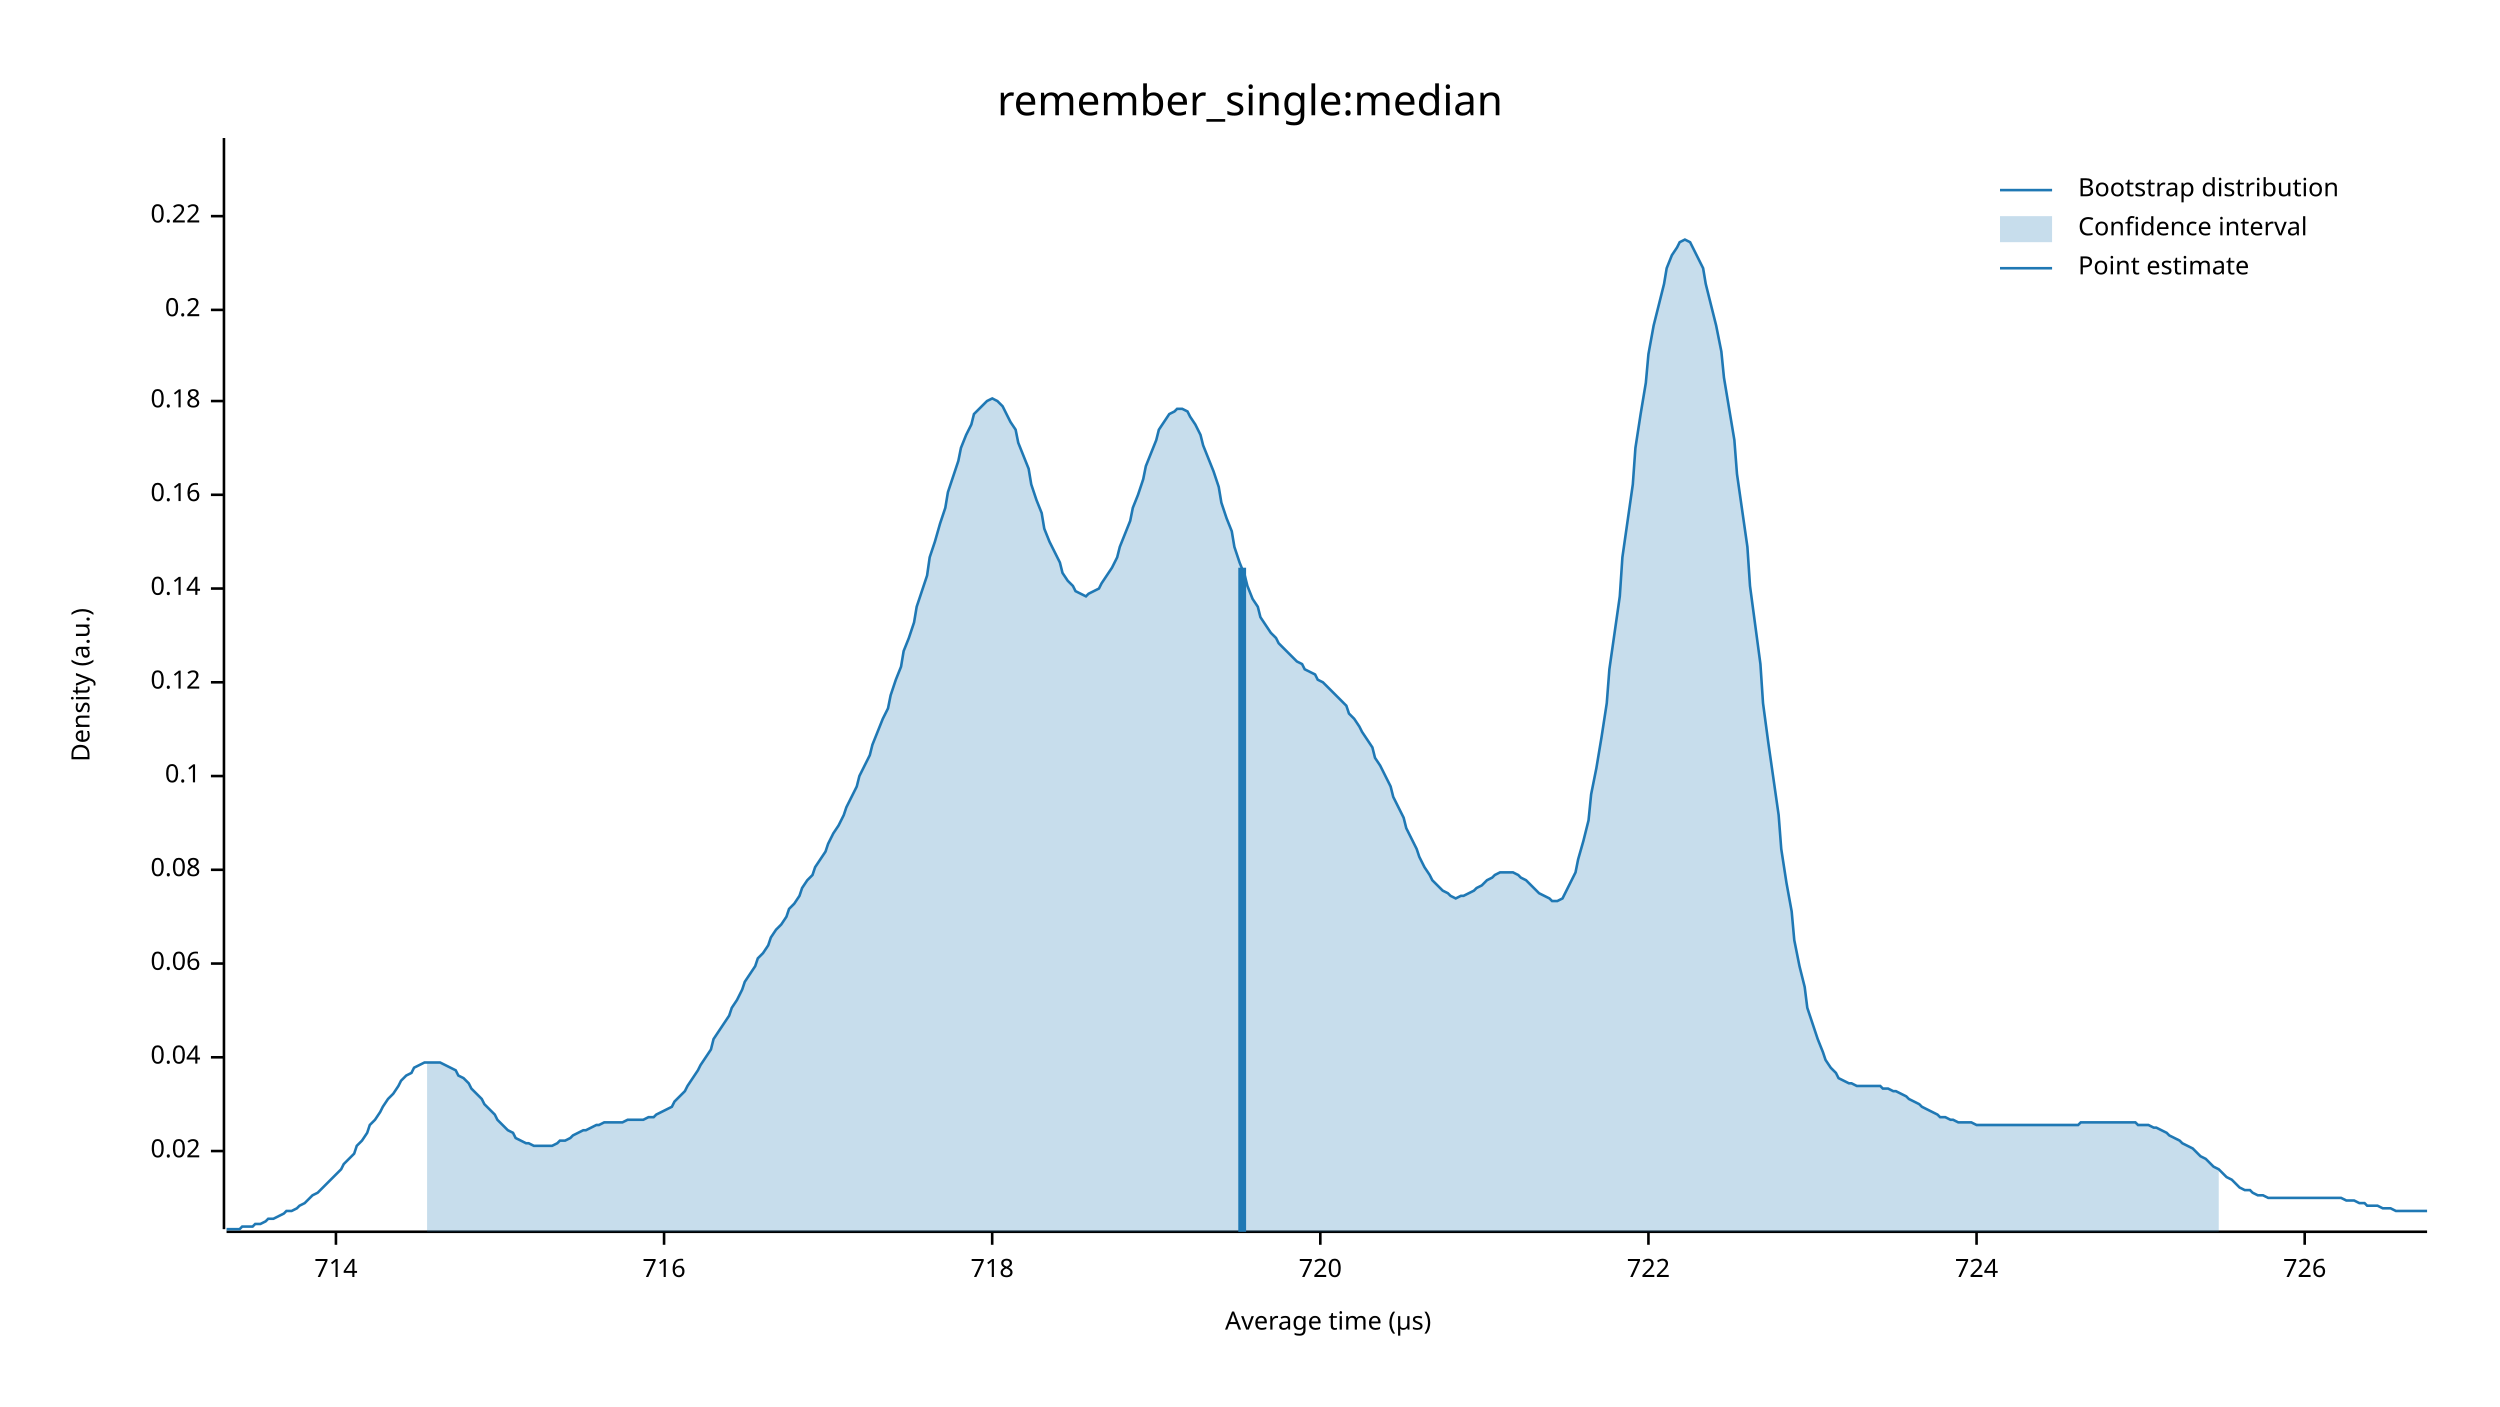
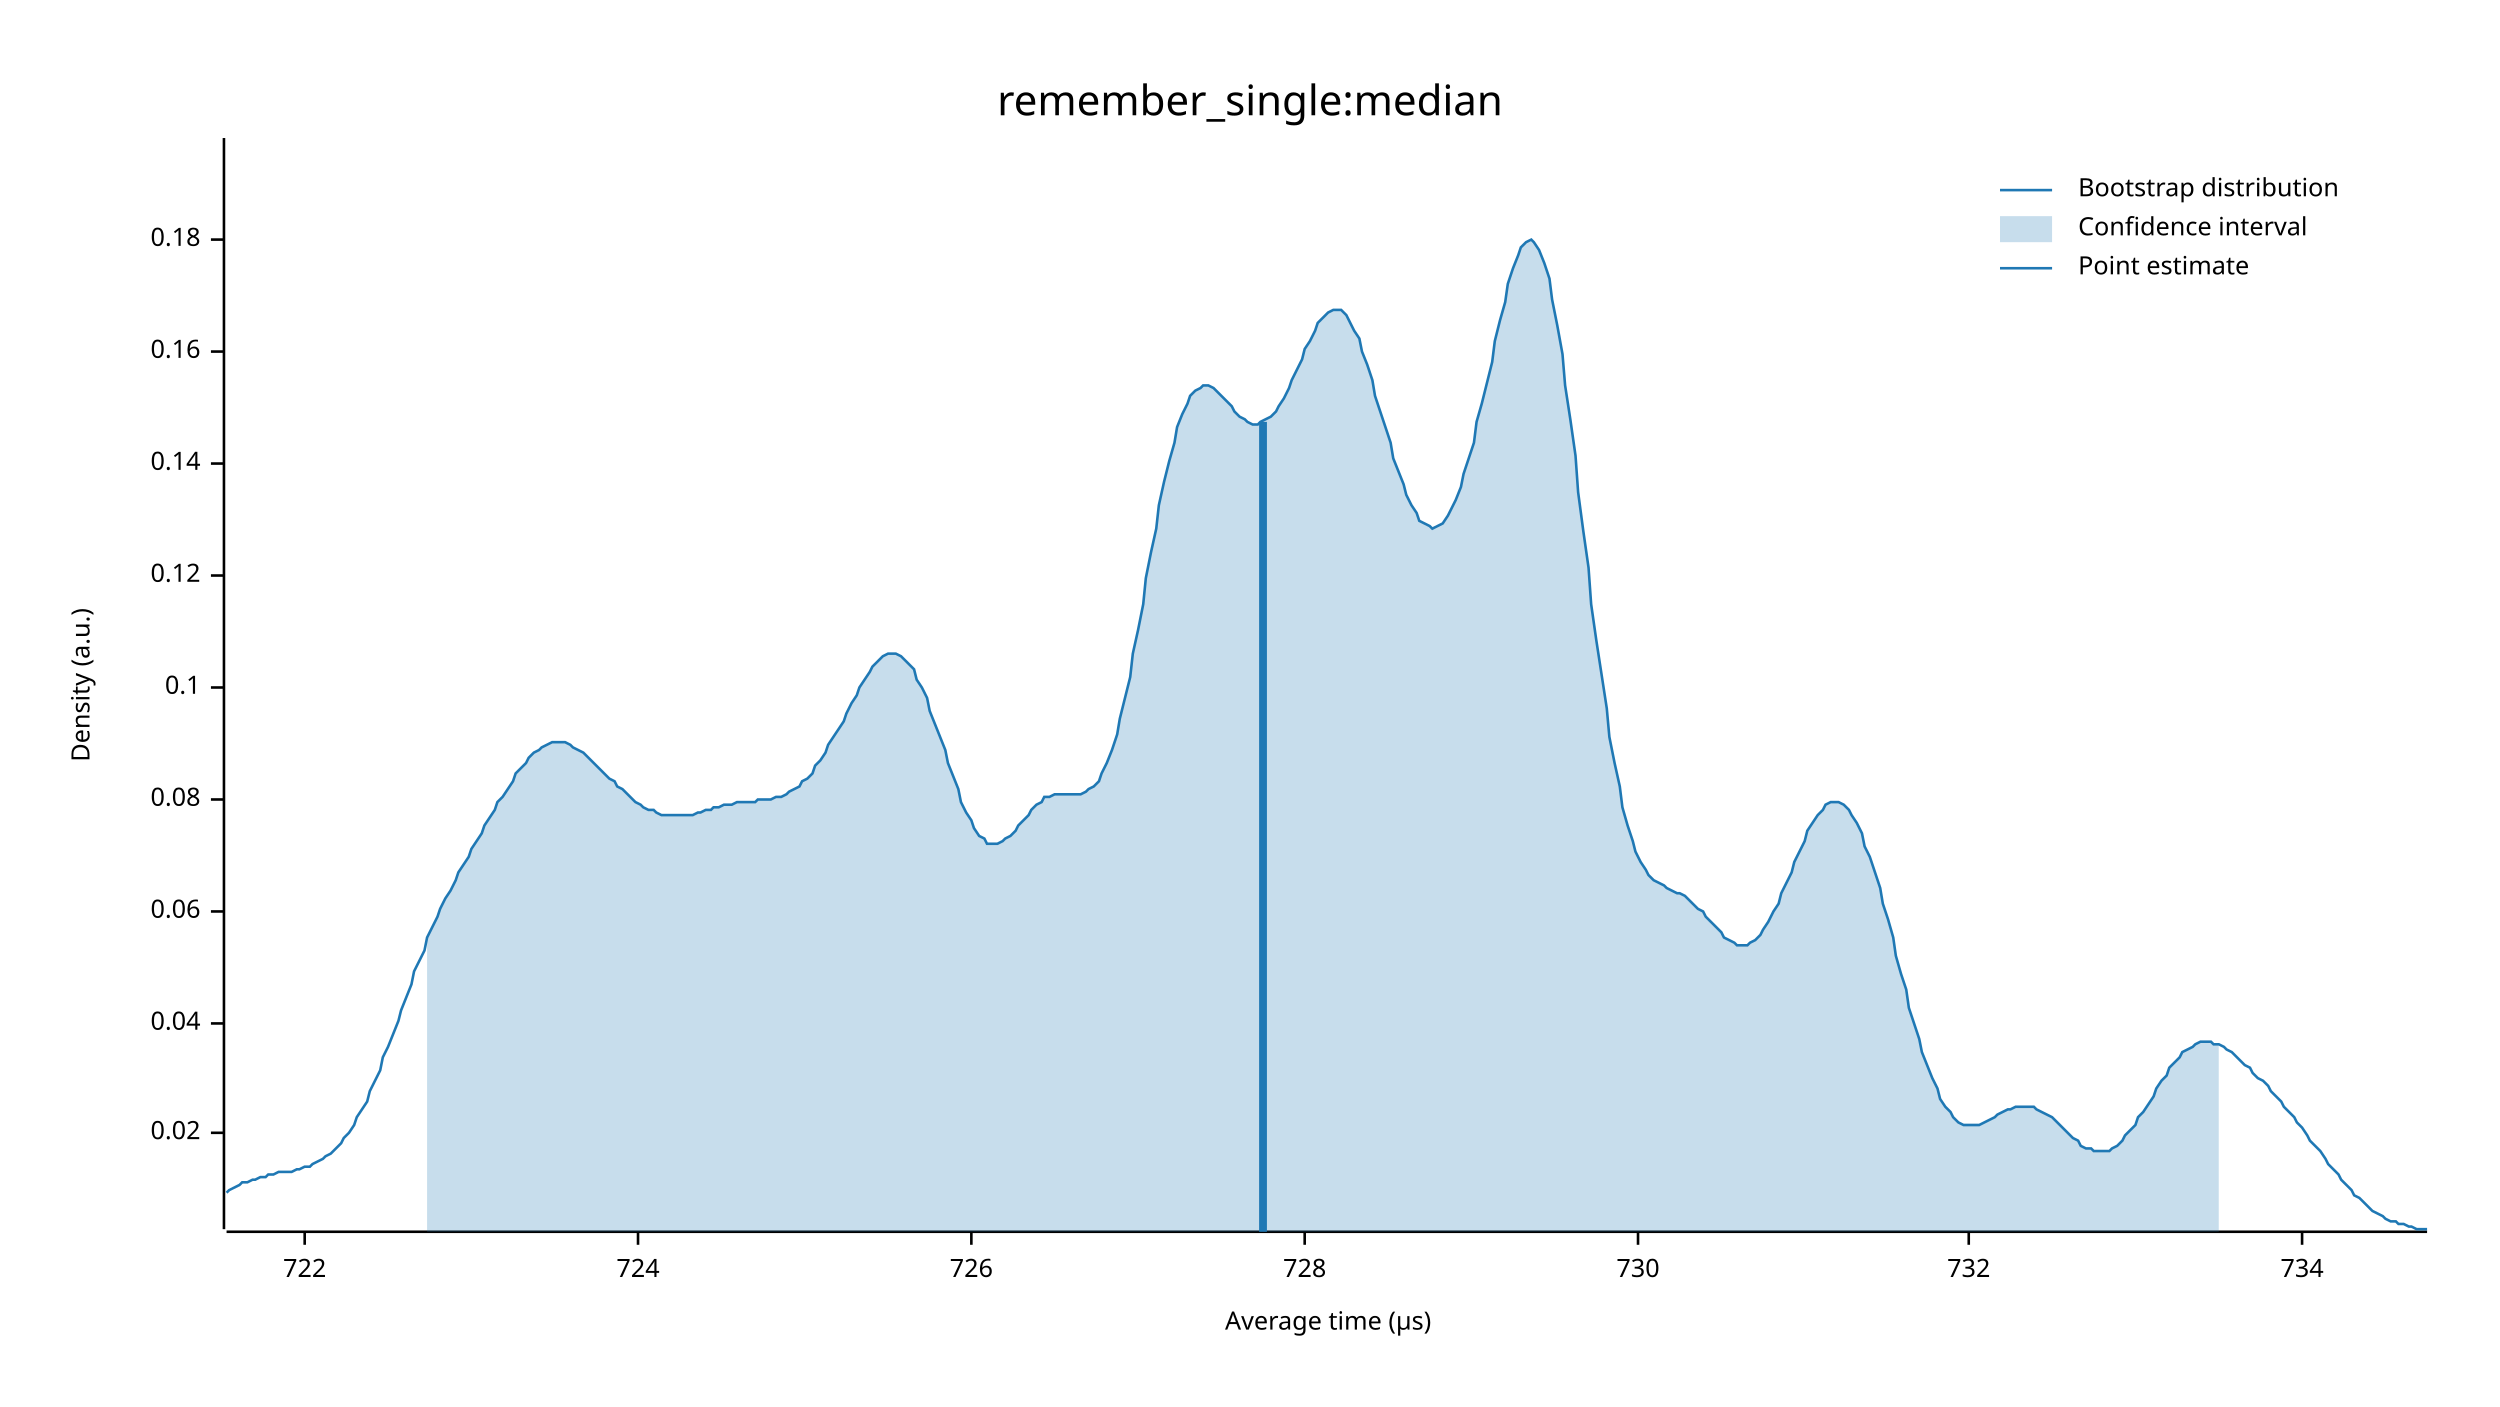
<svg xmlns="http://www.w3.org/2000/svg" width="960" height="540" viewBox="0 0 960 540">
  <text x="480" y="32" dy="0.76em" text-anchor="middle" font-family="sans-serif" font-size="16.129" opacity="1" fill="#000000">
remember_single:median
</text>
  <text x="27" y="263" dy="0.76em" text-anchor="middle" font-family="sans-serif" font-size="9.677" opacity="1" fill="#000000" transform="rotate(270, 27, 263)">
Density (a.u.)
</text>
  <text x="510" y="513" dy="-0.5ex" text-anchor="middle" font-family="sans-serif" font-size="9.677" opacity="1" fill="#000000">
Average time (µs)
</text>
  <polyline fill="none" opacity="1" stroke="#000000" stroke-width="1" points="86,53 86,472 " />
-   <text x="77" y="442" dy="0.5ex" text-anchor="end" font-family="sans-serif" font-size="9.677" opacity="1" fill="#000000">
+   <text x="77" y="435" dy="0.5ex" text-anchor="end" font-family="sans-serif" font-size="9.677" opacity="1" fill="#000000">
0.02
</text>
-   <polyline fill="none" opacity="1" stroke="#000000" stroke-width="1" points="81,442 86,442 " />
-   <text x="77" y="406" dy="0.5ex" text-anchor="end" font-family="sans-serif" font-size="9.677" opacity="1" fill="#000000">
+   <polyline fill="none" opacity="1" stroke="#000000" stroke-width="1" points="81,435 86,435 " />
+   <text x="77" y="393" dy="0.5ex" text-anchor="end" font-family="sans-serif" font-size="9.677" opacity="1" fill="#000000">
0.04
</text>
-   <polyline fill="none" opacity="1" stroke="#000000" stroke-width="1" points="81,406 86,406 " />
-   <text x="77" y="370" dy="0.5ex" text-anchor="end" font-family="sans-serif" font-size="9.677" opacity="1" fill="#000000">
+   <polyline fill="none" opacity="1" stroke="#000000" stroke-width="1" points="81,393 86,393 " />
+   <text x="77" y="350" dy="0.5ex" text-anchor="end" font-family="sans-serif" font-size="9.677" opacity="1" fill="#000000">
0.06
</text>
-   <polyline fill="none" opacity="1" stroke="#000000" stroke-width="1" points="81,370 86,370 " />
-   <text x="77" y="334" dy="0.5ex" text-anchor="end" font-family="sans-serif" font-size="9.677" opacity="1" fill="#000000">
+   <polyline fill="none" opacity="1" stroke="#000000" stroke-width="1" points="81,350 86,350 " />
+   <text x="77" y="307" dy="0.5ex" text-anchor="end" font-family="sans-serif" font-size="9.677" opacity="1" fill="#000000">
0.08
</text>
-   <polyline fill="none" opacity="1" stroke="#000000" stroke-width="1" points="81,334 86,334 " />
-   <text x="77" y="298" dy="0.5ex" text-anchor="end" font-family="sans-serif" font-size="9.677" opacity="1" fill="#000000">
+   <polyline fill="none" opacity="1" stroke="#000000" stroke-width="1" points="81,307 86,307 " />
+   <text x="77" y="264" dy="0.5ex" text-anchor="end" font-family="sans-serif" font-size="9.677" opacity="1" fill="#000000">
0.1
</text>
-   <polyline fill="none" opacity="1" stroke="#000000" stroke-width="1" points="81,298 86,298 " />
-   <text x="77" y="262" dy="0.5ex" text-anchor="end" font-family="sans-serif" font-size="9.677" opacity="1" fill="#000000">
+   <polyline fill="none" opacity="1" stroke="#000000" stroke-width="1" points="81,264 86,264 " />
+   <text x="77" y="221" dy="0.5ex" text-anchor="end" font-family="sans-serif" font-size="9.677" opacity="1" fill="#000000">
0.12
</text>
-   <polyline fill="none" opacity="1" stroke="#000000" stroke-width="1" points="81,262 86,262 " />
-   <text x="77" y="226" dy="0.5ex" text-anchor="end" font-family="sans-serif" font-size="9.677" opacity="1" fill="#000000">
+   <polyline fill="none" opacity="1" stroke="#000000" stroke-width="1" points="81,221 86,221 " />
+   <text x="77" y="178" dy="0.5ex" text-anchor="end" font-family="sans-serif" font-size="9.677" opacity="1" fill="#000000">
0.14
</text>
-   <polyline fill="none" opacity="1" stroke="#000000" stroke-width="1" points="81,226 86,226 " />
-   <text x="77" y="190" dy="0.5ex" text-anchor="end" font-family="sans-serif" font-size="9.677" opacity="1" fill="#000000">
+   <polyline fill="none" opacity="1" stroke="#000000" stroke-width="1" points="81,178 86,178 " />
+   <text x="77" y="135" dy="0.5ex" text-anchor="end" font-family="sans-serif" font-size="9.677" opacity="1" fill="#000000">
0.16
</text>
-   <polyline fill="none" opacity="1" stroke="#000000" stroke-width="1" points="81,190 86,190 " />
-   <text x="77" y="154" dy="0.5ex" text-anchor="end" font-family="sans-serif" font-size="9.677" opacity="1" fill="#000000">
+   <polyline fill="none" opacity="1" stroke="#000000" stroke-width="1" points="81,135 86,135 " />
+   <text x="77" y="92" dy="0.5ex" text-anchor="end" font-family="sans-serif" font-size="9.677" opacity="1" fill="#000000">
0.18
</text>
-   <polyline fill="none" opacity="1" stroke="#000000" stroke-width="1" points="81,154 86,154 " />
-   <text x="77" y="119" dy="0.5ex" text-anchor="end" font-family="sans-serif" font-size="9.677" opacity="1" fill="#000000">
- 0.2
- </text>
-   <polyline fill="none" opacity="1" stroke="#000000" stroke-width="1" points="81,119 86,119 " />
-   <text x="77" y="83" dy="0.5ex" text-anchor="end" font-family="sans-serif" font-size="9.677" opacity="1" fill="#000000">
- 0.22
- </text>
-   <polyline fill="none" opacity="1" stroke="#000000" stroke-width="1" points="81,83 86,83 " />
+   <polyline fill="none" opacity="1" stroke="#000000" stroke-width="1" points="81,92 86,92 " />
  <polyline fill="none" opacity="1" stroke="#000000" stroke-width="1" points="87,473 932,473 " />
-   <text x="129" y="483" dy="0.76em" text-anchor="middle" font-family="sans-serif" font-size="9.677" opacity="1" fill="#000000">
- 714
- </text>
-   <polyline fill="none" opacity="1" stroke="#000000" stroke-width="1" points="129,473 129,478 " />
-   <text x="255" y="483" dy="0.76em" text-anchor="middle" font-family="sans-serif" font-size="9.677" opacity="1" fill="#000000">
- 716
- </text>
-   <polyline fill="none" opacity="1" stroke="#000000" stroke-width="1" points="255,473 255,478 " />
-   <text x="381" y="483" dy="0.76em" text-anchor="middle" font-family="sans-serif" font-size="9.677" opacity="1" fill="#000000">
- 718
- </text>
-   <polyline fill="none" opacity="1" stroke="#000000" stroke-width="1" points="381,473 381,478 " />
-   <text x="507" y="483" dy="0.76em" text-anchor="middle" font-family="sans-serif" font-size="9.677" opacity="1" fill="#000000">
- 720
- </text>
-   <polyline fill="none" opacity="1" stroke="#000000" stroke-width="1" points="507,473 507,478 " />
-   <text x="633" y="483" dy="0.76em" text-anchor="middle" font-family="sans-serif" font-size="9.677" opacity="1" fill="#000000">
+   <text x="117" y="483" dy="0.76em" text-anchor="middle" font-family="sans-serif" font-size="9.677" opacity="1" fill="#000000">
722
</text>
-   <polyline fill="none" opacity="1" stroke="#000000" stroke-width="1" points="633,473 633,478 " />
-   <text x="759" y="483" dy="0.76em" text-anchor="middle" font-family="sans-serif" font-size="9.677" opacity="1" fill="#000000">
+   <polyline fill="none" opacity="1" stroke="#000000" stroke-width="1" points="117,473 117,478 " />
+   <text x="245" y="483" dy="0.76em" text-anchor="middle" font-family="sans-serif" font-size="9.677" opacity="1" fill="#000000">
724
</text>
-   <polyline fill="none" opacity="1" stroke="#000000" stroke-width="1" points="759,473 759,478 " />
-   <text x="885" y="483" dy="0.76em" text-anchor="middle" font-family="sans-serif" font-size="9.677" opacity="1" fill="#000000">
+   <polyline fill="none" opacity="1" stroke="#000000" stroke-width="1" points="245,473 245,478 " />
+   <text x="373" y="483" dy="0.76em" text-anchor="middle" font-family="sans-serif" font-size="9.677" opacity="1" fill="#000000">
726
</text>
-   <polyline fill="none" opacity="1" stroke="#000000" stroke-width="1" points="885,473 885,478 " />
-   <polyline fill="none" opacity="1" stroke="#1F78B4" stroke-width="1" points="87,472 88,472 90,472 92,472 93,471 95,471 97,471 98,470 100,470 102,469 103,468 105,468 107,467 109,466 110,465 112,465 114,464 115,463 117,462 119,460 120,459 122,458 124,456 125,455 127,453 129,451 131,449 132,447 134,445 136,443 137,440 139,438 141,435 142,432 144,430 146,427 147,425 149,422 151,420 153,417 154,415 156,413 158,412 159,410 161,409 163,408 164,408 166,408 168,408 169,408 171,409 173,410 175,411 176,413 178,414 180,416 181,418 183,420 185,422 186,424 188,426 190,428 191,430 193,432 195,434 197,435 198,437 200,438 202,439 203,439 205,440 207,440 208,440 210,440 212,440 214,439 215,438 217,438 219,437 220,436 222,435 224,434 225,434 227,433 229,432 230,432 232,431 234,431 236,431 237,431 239,431 241,430 242,430 244,430 246,430 247,430 249,429 251,429 252,428 254,427 256,426 258,425 259,423 261,421 263,419 264,417 266,414 268,411 269,409 271,406 273,403 274,399 276,396 278,393 280,390 281,387 283,384 285,380 286,377 288,374 290,371 291,368 293,366 295,363 296,360 298,357 300,355 302,352 303,349 305,347 307,344 308,341 310,338 312,336 313,333 315,330 317,327 318,324 320,320 322,317 324,313 325,310 327,306 329,302 330,298 332,294 334,290 335,286 337,281 339,276 341,272 342,267 344,261 346,256 347,250 349,245 351,239 352,233 354,227 356,221 357,214 359,208 361,201 363,195 364,189 366,183 368,177 369,172 371,167 373,163 374,159 376,157 378,155 379,154 381,153 383,154 385,156 386,158 388,162 390,165 391,170 393,175 395,180 396,186 398,192 400,197 401,203 403,208 405,212 407,216 408,220 410,223 412,225 413,227 415,228 417,229 418,228 420,227 422,226 423,224 425,221 427,218 429,214 430,210 432,205 434,200 435,195 437,190 439,184 440,179 442,174 444,169 445,165 447,162 449,159 451,158 452,157 454,157 456,158 457,160 459,163 461,167 462,171 464,176 466,181 468,187 469,193 471,199 473,204 474,210 476,216 478,221 479,225 481,230 483,233 484,237 486,240 488,243 490,245 491,247 493,249 495,251 496,252 498,254 500,255 501,257 503,258 505,259 506,261 508,262 510,264 512,266 513,267 515,269 517,271 518,274 520,276 522,279 523,281 525,284 527,287 528,291 530,294 532,298 534,302 535,306 537,310 539,314 540,318 542,322 544,326 545,329 547,333 549,336 550,338 552,340 554,342 556,343 557,344 559,345 561,344 562,344 564,343 566,342 567,341 569,340 571,338 573,337 574,336 576,335 578,335 579,335 581,335 583,336 584,337 586,338 588,340 589,341 591,343 593,344 595,345 596,346 598,346 600,345 601,343 603,339 605,335 606,330 608,323 610,315 611,305 613,295 615,283 617,270 618,257 620,243 622,229 623,214 625,200 627,186 628,172 630,159 632,147 633,136 635,125 637,117 639,109 640,103 642,98 644,95 645,93 647,92 649,93 650,95 652,99 654,103 655,109 657,117 659,125 661,135 662,145 664,157 666,169 667,182 669,196 671,210 672,225 674,240 676,255 677,270 679,285 681,299 683,313 684,326 686,339 688,350 689,361 691,371 693,379 694,387 696,393 698,399 700,404 701,407 703,410 705,412 706,414 708,415 710,416 711,416 713,417 715,417 716,417 718,417 720,417 722,417 723,418 725,418 727,419 728,419 730,420 732,421 733,422 735,423 737,424 738,425 740,426 742,427 744,428 745,429 747,429 749,430 750,430 752,431 754,431 755,431 757,431 759,432 760,432 762,432 764,432 766,432 767,432 769,432 771,432 772,432 774,432 776,432 777,432 779,432 781,432 782,432 784,432 786,432 788,432 789,432 791,432 793,432 794,432 796,432 798,432 799,431 801,431 803,431 804,431 806,431 808,431 810,431 811,431 813,431 815,431 816,431 818,431 820,431 821,432 823,432 825,432 827,433 828,433 830,434 832,435 833,436 835,437 837,438 838,439 840,440 842,441 843,442 845,444 847,445 849,447 850,448 852,449 854,451 855,452 857,453 859,455 860,456 862,457 864,457 865,458 867,459 869,459 871,460 872,460 874,460 876,460 877,460 879,460 881,460 882,460 884,460 886,460 887,460 889,460 891,460 893,460 894,460 896,460 898,460 899,460 901,461 903,461 904,461 906,462 908,462 909,463 911,463 913,463 915,464 916,464 918,464 920,465 921,465 923,465 925,465 926,465 928,465 930,465 932,465 " />
-   <polygon opacity="0.25" fill="#1F78B4" points="164,408 166,408 168,408 169,408 171,409 173,410 175,411 176,413 178,414 180,416 181,418 183,420 185,422 186,424 188,426 190,428 191,430 193,432 195,434 197,435 198,437 200,438 202,439 203,439 205,440 207,440 208,440 210,440 212,440 214,439 215,438 217,438 219,437 220,436 222,435 224,434 225,434 227,433 229,432 230,432 232,431 234,431 236,431 237,431 239,431 241,430 242,430 244,430 246,430 247,430 249,429 251,429 252,428 254,427 256,426 258,425 259,423 261,421 263,419 264,417 266,414 268,411 269,409 271,406 273,403 274,399 276,396 278,393 280,390 281,387 283,384 285,380 286,377 288,374 290,371 291,368 293,366 295,363 296,360 298,357 300,355 302,352 303,349 305,347 307,344 308,341 310,338 312,336 313,333 315,330 317,327 318,324 320,320 322,317 324,313 325,310 327,306 329,302 330,298 332,294 334,290 335,286 337,281 339,276 341,272 342,267 344,261 346,256 347,250 349,245 351,239 352,233 354,227 356,221 357,214 359,208 361,201 363,195 364,189 366,183 368,177 369,172 371,167 373,163 374,159 376,157 378,155 379,154 381,153 383,154 385,156 386,158 388,162 390,165 391,170 393,175 395,180 396,186 398,192 400,197 401,203 403,208 405,212 407,216 408,220 410,223 412,225 413,227 415,228 417,229 418,228 420,227 422,226 423,224 425,221 427,218 429,214 430,210 432,205 434,200 435,195 437,190 439,184 440,179 442,174 444,169 445,165 447,162 449,159 451,158 452,157 454,157 456,158 457,160 459,163 461,167 462,171 464,176 466,181 468,187 469,193 471,199 473,204 474,210 476,216 478,221 479,225 481,230 483,233 484,237 486,240 488,243 490,245 491,247 493,249 495,251 496,252 498,254 500,255 501,257 503,258 505,259 506,261 508,262 510,264 512,266 513,267 515,269 517,271 518,274 520,276 522,279 523,281 525,284 527,287 528,291 530,294 532,298 534,302 535,306 537,310 539,314 540,318 542,322 544,326 545,329 547,333 549,336 550,338 552,340 554,342 556,343 557,344 559,345 561,344 562,344 564,343 566,342 567,341 569,340 571,338 573,337 574,336 576,335 578,335 579,335 581,335 583,336 584,337 586,338 588,340 589,341 591,343 593,344 595,345 596,346 598,346 600,345 601,343 603,339 605,335 606,330 608,323 610,315 611,305 613,295 615,283 617,270 618,257 620,243 622,229 623,214 625,200 627,186 628,172 630,159 632,147 633,136 635,125 637,117 639,109 640,103 642,98 644,95 645,93 647,92 649,93 650,95 652,99 654,103 655,109 657,117 659,125 661,135 662,145 664,157 666,169 667,182 669,196 671,210 672,225 674,240 676,255 677,270 679,285 681,299 683,313 684,326 686,339 688,350 689,361 691,371 693,379 694,387 696,393 698,399 700,404 701,407 703,410 705,412 706,414 708,415 710,416 711,416 713,417 715,417 716,417 718,417 720,417 722,417 723,418 725,418 727,419 728,419 730,420 732,421 733,422 735,423 737,424 738,425 740,426 742,427 744,428 745,429 747,429 749,430 750,430 752,431 754,431 755,431 757,431 759,432 760,432 762,432 764,432 766,432 767,432 769,432 771,432 772,432 774,432 776,432 777,432 779,432 781,432 782,432 784,432 786,432 788,432 789,432 791,432 793,432 794,432 796,432 798,432 799,431 801,431 803,431 804,431 806,431 808,431 810,431 811,431 813,431 815,431 816,431 818,431 820,431 821,432 823,432 825,432 827,433 828,433 830,434 832,435 833,436 835,437 837,438 838,439 840,440 842,441 843,442 845,444 847,445 849,447 850,448 852,449 852,473 164,473 " />
-   <polyline fill="none" opacity="1" stroke="#1F78B4" stroke-width="3" points="477,473 477,218 " />
+   <polyline fill="none" opacity="1" stroke="#000000" stroke-width="1" points="373,473 373,478 " />
+   <text x="501" y="483" dy="0.76em" text-anchor="middle" font-family="sans-serif" font-size="9.677" opacity="1" fill="#000000">
+ 728
+ </text>
+   <polyline fill="none" opacity="1" stroke="#000000" stroke-width="1" points="501,473 501,478 " />
+   <text x="629" y="483" dy="0.76em" text-anchor="middle" font-family="sans-serif" font-size="9.677" opacity="1" fill="#000000">
+ 730
+ </text>
+   <polyline fill="none" opacity="1" stroke="#000000" stroke-width="1" points="629,473 629,478 " />
+   <text x="756" y="483" dy="0.76em" text-anchor="middle" font-family="sans-serif" font-size="9.677" opacity="1" fill="#000000">
+ 732
+ </text>
+   <polyline fill="none" opacity="1" stroke="#000000" stroke-width="1" points="756,473 756,478 " />
+   <text x="884" y="483" dy="0.76em" text-anchor="middle" font-family="sans-serif" font-size="9.677" opacity="1" fill="#000000">
+ 734
+ </text>
+   <polyline fill="none" opacity="1" stroke="#000000" stroke-width="1" points="884,473 884,478 " />
+   <polyline fill="none" opacity="1" stroke="#1F78B4" stroke-width="1" points="87,458 88,457 90,456 92,455 93,454 95,454 97,453 98,453 100,452 102,452 103,451 105,451 107,450 109,450 110,450 112,450 114,449 115,449 117,448 119,448 120,447 122,446 124,445 125,444 127,443 129,441 131,439 132,437 134,435 136,432 137,429 139,426 141,423 142,419 144,415 146,411 147,406 149,402 151,397 153,392 154,388 156,383 158,378 159,373 161,369 163,365 164,360 166,356 168,352 169,349 171,345 173,342 175,338 176,335 178,332 180,329 181,326 183,323 185,320 186,317 188,314 190,311 191,308 193,306 195,303 197,300 198,297 200,295 202,293 203,291 205,289 207,288 208,287 210,286 212,285 214,285 215,285 217,285 219,286 220,287 222,288 224,289 225,290 227,292 229,294 230,295 232,297 234,299 236,300 237,302 239,303 241,305 242,306 244,308 246,309 247,310 249,311 251,311 252,312 254,313 256,313 258,313 259,313 261,313 263,313 264,313 266,313 268,312 269,312 271,311 273,311 274,310 276,310 278,309 280,309 281,309 283,308 285,308 286,308 288,308 290,308 291,307 293,307 295,307 296,307 298,306 300,306 302,305 303,304 305,303 307,302 308,300 310,299 312,297 313,294 315,292 317,289 318,286 320,283 322,280 324,277 325,274 327,270 329,267 330,264 332,261 334,258 335,256 337,254 339,252 341,251 342,251 344,251 346,252 347,253 349,255 351,257 352,261 354,264 356,268 357,273 359,278 361,283 363,288 364,293 366,298 368,303 369,308 371,312 373,315 374,318 376,321 378,322 379,324 381,324 383,324 385,323 386,322 388,321 390,319 391,317 393,315 395,313 396,311 398,309 400,308 401,306 403,306 405,305 407,305 408,305 410,305 412,305 413,305 415,305 417,304 418,303 420,302 422,300 423,297 425,293 427,288 429,282 430,276 432,268 434,260 435,251 437,242 439,232 440,222 442,212 444,203 445,194 447,185 449,177 451,170 452,164 454,159 456,155 457,152 459,150 461,149 462,148 464,148 466,149 468,151 469,152 471,154 473,156 474,158 476,160 478,161 479,162 481,163 483,163 484,162 486,161 488,160 490,158 491,156 493,153 495,149 496,146 498,142 500,138 501,134 503,131 505,127 506,124 508,122 510,120 512,119 513,119 515,119 517,121 518,123 520,127 522,130 523,135 525,140 527,146 528,152 530,158 532,164 534,170 535,176 537,181 539,186 540,190 542,194 544,197 545,200 547,201 549,202 550,203 552,202 554,201 556,198 557,196 559,192 561,187 562,182 564,176 566,170 567,162 569,155 571,147 573,139 574,131 576,123 578,116 579,109 581,103 583,98 584,95 586,93 588,92 589,93 591,96 593,101 595,107 596,115 598,125 600,136 601,148 603,161 605,175 606,189 608,204 610,218 611,232 613,246 615,259 617,272 618,283 620,293 622,302 623,310 625,317 627,323 628,327 630,331 632,334 633,336 635,338 637,339 639,340 640,341 642,342 644,343 645,343 647,344 649,346 650,347 652,349 654,350 655,352 657,354 659,356 661,358 662,360 664,361 666,362 667,363 669,363 671,363 672,362 674,361 676,359 677,357 679,354 681,350 683,347 684,343 686,339 688,335 689,331 691,327 693,323 694,319 696,316 698,313 700,311 701,309 703,308 705,308 706,308 708,309 710,311 711,313 713,316 715,320 716,325 718,329 720,335 722,341 723,347 725,353 727,360 728,367 730,374 732,380 733,387 735,393 737,399 738,404 740,409 742,414 744,418 745,422 747,425 749,427 750,429 752,431 754,432 755,432 757,432 759,432 760,432 762,431 764,430 766,429 767,428 769,427 771,426 772,426 774,425 776,425 777,425 779,425 781,425 782,426 784,427 786,428 788,429 789,430 791,432 793,434 794,435 796,437 798,438 799,440 801,441 803,441 804,442 806,442 808,442 810,442 811,441 813,440 815,438 816,436 818,434 820,432 821,429 823,427 825,424 827,421 828,418 830,415 832,413 833,410 835,408 837,406 838,404 840,403 842,402 843,401 845,400 847,400 849,400 850,401 852,401 854,402 855,403 857,404 859,406 860,407 862,409 864,410 865,412 867,414 869,415 871,417 872,419 874,421 876,423 877,425 879,427 881,429 882,431 884,433 886,436 887,438 889,440 891,442 893,445 894,447 896,449 898,451 899,453 901,455 903,457 904,459 906,460 908,462 909,463 911,465 913,466 915,467 916,468 918,469 920,469 921,470 923,470 925,471 926,471 928,472 930,472 932,472 " />
+   <polygon opacity="0.25" fill="#1F78B4" points="164,360 166,356 168,352 169,349 171,345 173,342 175,338 176,335 178,332 180,329 181,326 183,323 185,320 186,317 188,314 190,311 191,308 193,306 195,303 197,300 198,297 200,295 202,293 203,291 205,289 207,288 208,287 210,286 212,285 214,285 215,285 217,285 219,286 220,287 222,288 224,289 225,290 227,292 229,294 230,295 232,297 234,299 236,300 237,302 239,303 241,305 242,306 244,308 246,309 247,310 249,311 251,311 252,312 254,313 256,313 258,313 259,313 261,313 263,313 264,313 266,313 268,312 269,312 271,311 273,311 274,310 276,310 278,309 280,309 281,309 283,308 285,308 286,308 288,308 290,308 291,307 293,307 295,307 296,307 298,306 300,306 302,305 303,304 305,303 307,302 308,300 310,299 312,297 313,294 315,292 317,289 318,286 320,283 322,280 324,277 325,274 327,270 329,267 330,264 332,261 334,258 335,256 337,254 339,252 341,251 342,251 344,251 346,252 347,253 349,255 351,257 352,261 354,264 356,268 357,273 359,278 361,283 363,288 364,293 366,298 368,303 369,308 371,312 373,315 374,318 376,321 378,322 379,324 381,324 383,324 385,323 386,322 388,321 390,319 391,317 393,315 395,313 396,311 398,309 400,308 401,306 403,306 405,305 407,305 408,305 410,305 412,305 413,305 415,305 417,304 418,303 420,302 422,300 423,297 425,293 427,288 429,282 430,276 432,268 434,260 435,251 437,242 439,232 440,222 442,212 444,203 445,194 447,185 449,177 451,170 452,164 454,159 456,155 457,152 459,150 461,149 462,148 464,148 466,149 468,151 469,152 471,154 473,156 474,158 476,160 478,161 479,162 481,163 483,163 484,162 486,161 488,160 490,158 491,156 493,153 495,149 496,146 498,142 500,138 501,134 503,131 505,127 506,124 508,122 510,120 512,119 513,119 515,119 517,121 518,123 520,127 522,130 523,135 525,140 527,146 528,152 530,158 532,164 534,170 535,176 537,181 539,186 540,190 542,194 544,197 545,200 547,201 549,202 550,203 552,202 554,201 556,198 557,196 559,192 561,187 562,182 564,176 566,170 567,162 569,155 571,147 573,139 574,131 576,123 578,116 579,109 581,103 583,98 584,95 586,93 588,92 589,93 591,96 593,101 595,107 596,115 598,125 600,136 601,148 603,161 605,175 606,189 608,204 610,218 611,232 613,246 615,259 617,272 618,283 620,293 622,302 623,310 625,317 627,323 628,327 630,331 632,334 633,336 635,338 637,339 639,340 640,341 642,342 644,343 645,343 647,344 649,346 650,347 652,349 654,350 655,352 657,354 659,356 661,358 662,360 664,361 666,362 667,363 669,363 671,363 672,362 674,361 676,359 677,357 679,354 681,350 683,347 684,343 686,339 688,335 689,331 691,327 693,323 694,319 696,316 698,313 700,311 701,309 703,308 705,308 706,308 708,309 710,311 711,313 713,316 715,320 716,325 718,329 720,335 722,341 723,347 725,353 727,360 728,367 730,374 732,380 733,387 735,393 737,399 738,404 740,409 742,414 744,418 745,422 747,425 749,427 750,429 752,431 754,432 755,432 757,432 759,432 760,432 762,431 764,430 766,429 767,428 769,427 771,426 772,426 774,425 776,425 777,425 779,425 781,425 782,426 784,427 786,428 788,429 789,430 791,432 793,434 794,435 796,437 798,438 799,440 801,441 803,441 804,442 806,442 808,442 810,442 811,441 813,440 815,438 816,436 818,434 820,432 821,429 823,427 825,424 827,421 828,418 830,415 832,413 833,410 835,408 837,406 838,404 840,403 842,402 843,401 845,400 847,400 849,400 850,401 852,401 852,473 164,473 " />
+   <polyline fill="none" opacity="1" stroke="#1F78B4" stroke-width="3" points="485,473 485,162 " />
  <text x="798" y="68" dy="0.76em" text-anchor="start" font-family="sans-serif" font-size="9.677" opacity="1" fill="#000000">
Bootstrap distribution
</text>
  <text x="798" y="83" dy="0.76em" text-anchor="start" font-family="sans-serif" font-size="9.677" opacity="1" fill="#000000">
Confidence interval
</text>
  <text x="798" y="98" dy="0.76em" text-anchor="start" font-family="sans-serif" font-size="9.677" opacity="1" fill="#000000">
Point estimate
</text>
  <polyline fill="none" opacity="1" stroke="#1F78B4" stroke-width="1" points="768,73 788,73 " />
  <rect x="768" y="83" width="20" height="10" opacity="0.25" fill="#1F78B4" stroke="none" />
  <polyline fill="none" opacity="1" stroke="#1F78B4" stroke-width="1" points="768,103 788,103 " />
</svg>
